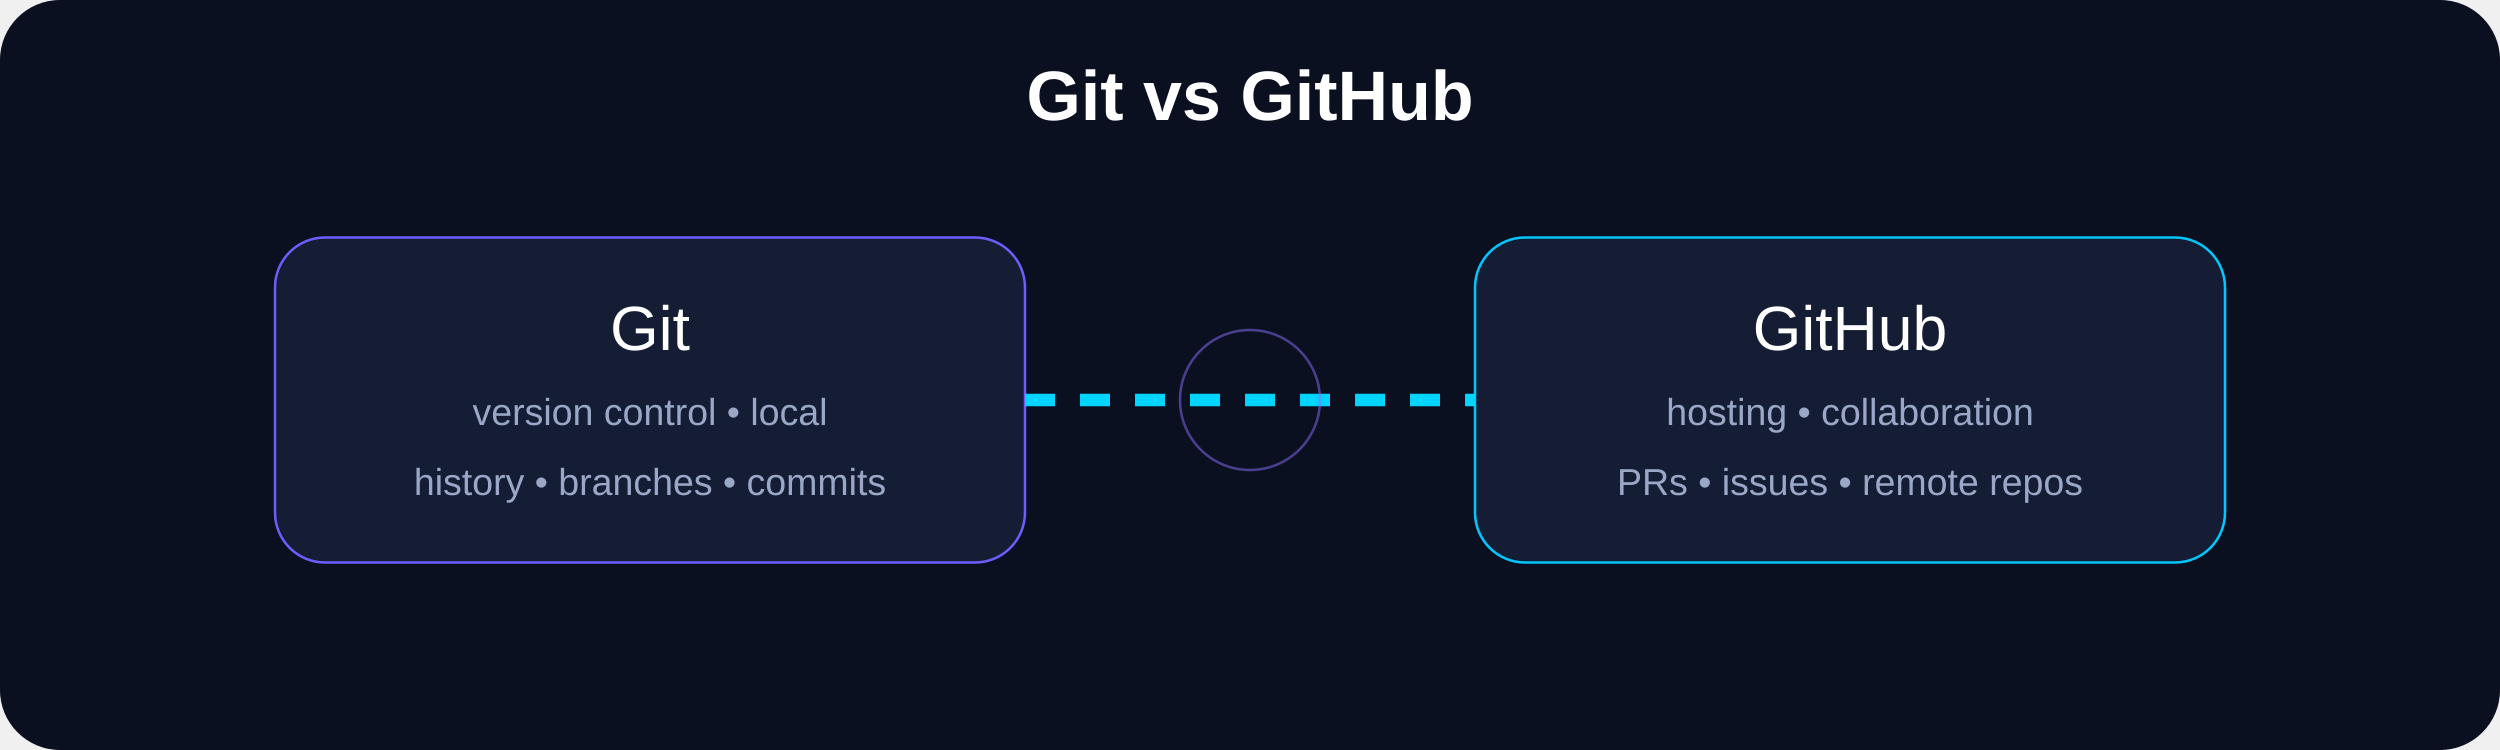
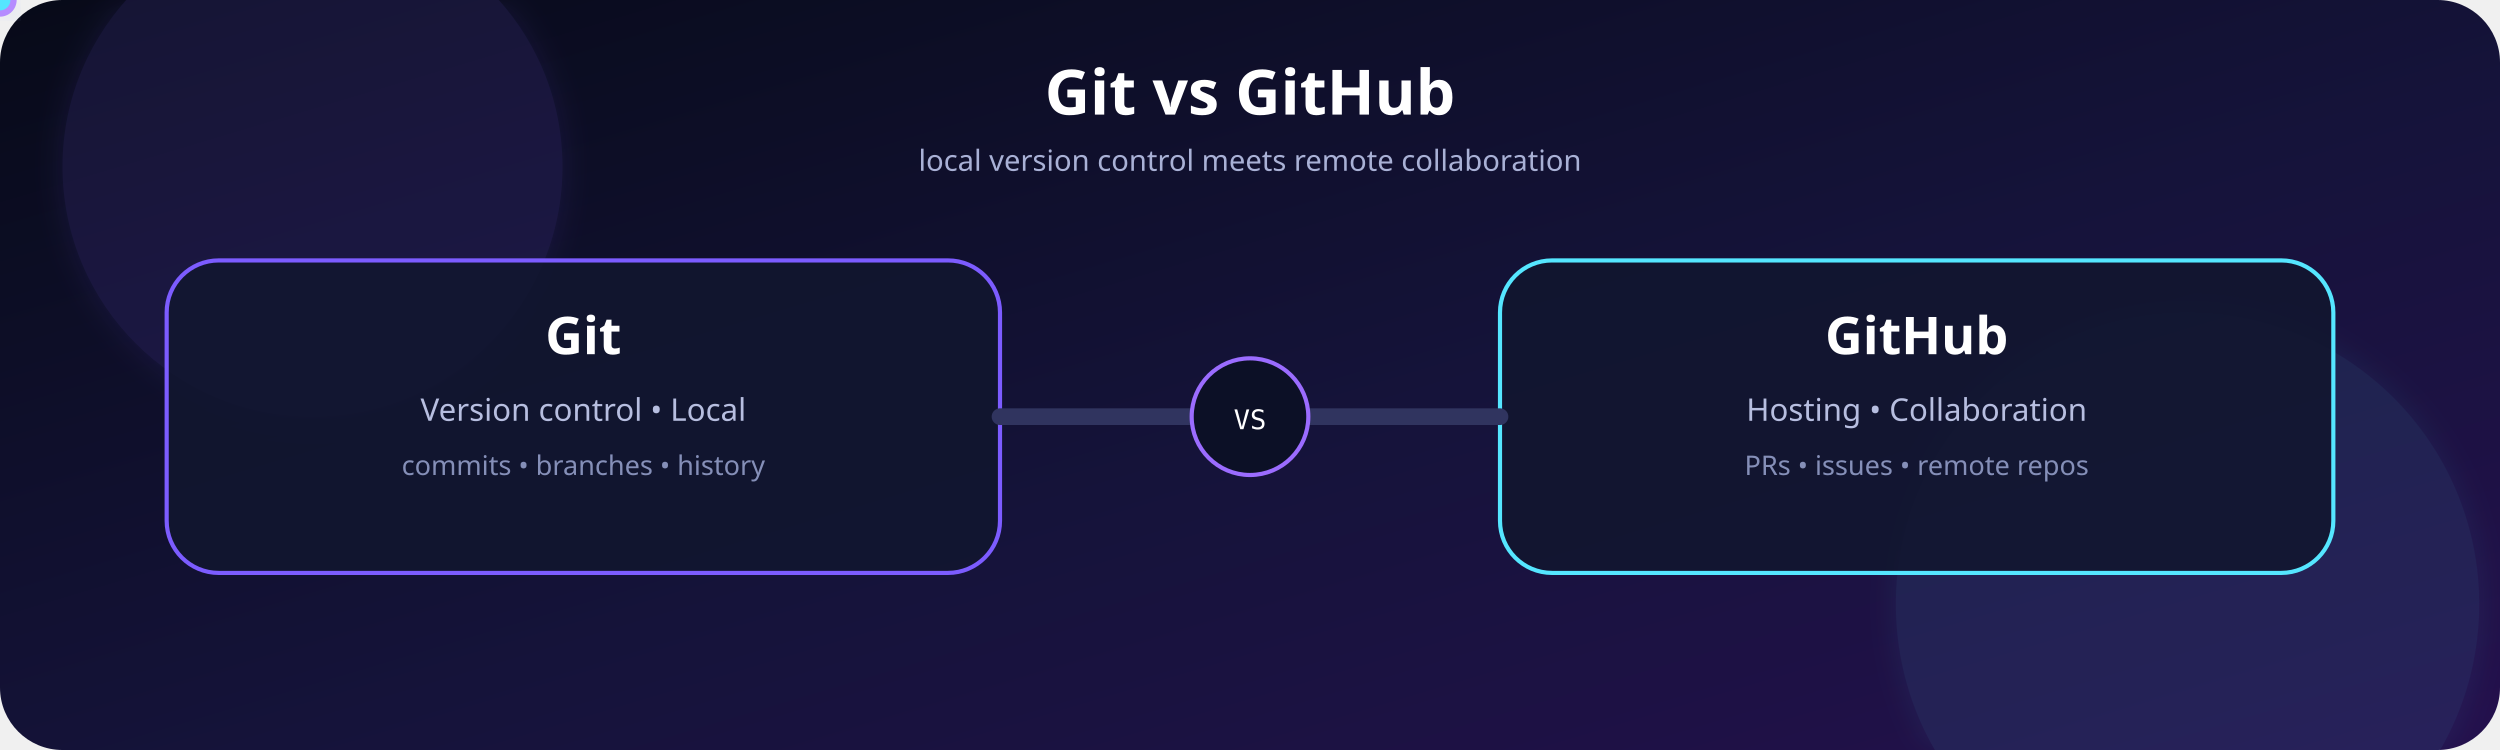
- <svg xmlns="http://www.w3.org/2000/svg" viewBox="0 0 1000 300">
-   <rect width="1000" height="300" rx="24" fill="#0b1020" />
-   <text x="500" y="48" text-anchor="middle" fill="white" font-family="Arial" font-size="28" font-weight="700">Git vs GitHub</text>
-   <g font-family="Arial" text-anchor="middle">
-     <rect x="110" y="95" width="300" height="130" rx="20" fill="#151d35" stroke="#6d5dfc" />
-     <text x="260" y="140" fill="white" font-size="25">Git</text>
-     <text x="260" y="170" fill="#9aa7c7" font-size="15">version control • local</text>
-     <text x="260" y="198" fill="#9aa7c7" font-size="15">history • branches • commits</text>
-     <rect x="590" y="95" width="300" height="130" rx="20" fill="#151d35" stroke="#00c8ff" />
-     <text x="740" y="140" fill="white" font-size="25">GitHub</text>
-     <text x="740" y="170" fill="#9aa7c7" font-size="15">hosting • collaboration</text>
-     <text x="740" y="198" fill="#9aa7c7" font-size="15">PRs • issues • remote repos</text>
+ <svg xmlns="http://www.w3.org/2000/svg" viewBox="0 0 1200 360">
+   <defs>
+     <linearGradient id="bg" x2="1" y2="1">
+       <stop stop-color="#070A18" />
+       <stop offset=".55" stop-color="#15133A" />
+       <stop offset="1" stop-color="#24104D" />
+     </linearGradient>
+     <linearGradient id="flow">
+       <stop stop-color="#7C5CFF" />
+       <stop offset="1" stop-color="#55E6FF" />
+     </linearGradient>
+     <filter id="g">
+       <feGaussianBlur stdDeviation="7" result="b" />
+       <feMerge>
+         <feMergeNode in="b" />
+         <feMergeNode in="SourceGraphic" />
+       </feMerge>
+     </filter>
+   </defs>
+   <rect width="1200" height="360" rx="30" fill="url(#bg)" />
+   <circle cx="150" cy="80" r="120" fill="#7C5CFF" opacity=".12" filter="url(#g)" />
+   <circle cx="1050" cy="290" r="140" fill="#55E6FF" opacity=".08" filter="url(#g)" />
+   <text x="600" y="55" text-anchor="middle" fill="white" font-family="system-ui" font-size="30" font-weight="800">Git vs GitHub</text>
+   <text x="600" y="82" text-anchor="middle" fill="#A9B1D6" font-family="system-ui" font-size="14">local version control meets remote collaboration</text>
+   <g font-family="system-ui">
+     <rect x="80" y="125" width="400" height="150" rx="25" fill="#11162F" fill-opacity=".88" stroke="#7C5CFF" stroke-width="2" />
+     <text x="280" y="170" text-anchor="middle" fill="white" font-size="25" font-weight="800">Git</text>
+     <text x="280" y="202" text-anchor="middle" fill="#B7BEE0" font-size="15">Version control • Local</text>
+     <text x="280" y="228" text-anchor="middle" fill="#858FB8" font-size="13">commits • branches • history</text>
+     <rect x="720" y="125" width="400" height="150" rx="25" fill="#11162F" fill-opacity=".88" stroke="#55E6FF" stroke-width="2" />
+     <text x="920" y="170" text-anchor="middle" fill="white" font-size="25" font-weight="800">GitHub</text>
+     <text x="920" y="202" text-anchor="middle" fill="#B7BEE0" font-size="15">Hosting • Collaboration</text>
+     <text x="920" y="228" text-anchor="middle" fill="#858FB8" font-size="13">PRs • issues • remote repos</text>
  </g>
-   <path d="M410 160H590" stroke="#00d4ff" stroke-width="5" stroke-dasharray="12 10">
-     <animate attributeName="stroke-dashoffset" from="0" to="44" dur="1s" repeatCount="indefinite" />
+   <path d="M480 200H720" stroke="#30345F" stroke-width="8" stroke-linecap="round" />
+   <path d="M480 200H720" stroke="url(#flow)" stroke-width="3" stroke-dasharray="12 12">
+     <animate attributeName="stroke-dashoffset" from="0" to="-48" dur="1s" repeatCount="indefinite" />
  </path>
-   <circle cx="500" cy="160" r="28" fill="none" stroke="#8a6cff" opacity=".5">
-     <animate attributeName="r" values="18;42;18" dur="2s" repeatCount="indefinite" />
+   <g filter="url(#g)">
+     <circle r="8" fill="#B58CFF">
+       <animateMotion dur="2.2s" repeatCount="indefinite" path="M480 200H720" />
+     </circle>
+     <circle r="5" fill="#55E6FF">
+       <animateMotion dur="2.2s" begin=".8s" repeatCount="indefinite" path="M480 200H720" />
+     </circle>
+   </g>
+   <circle cx="600" cy="200" r="28" fill="#0C1026" stroke="#9B6CFF" stroke-width="2">
+     <animate attributeName="r" values="24;34;24" dur="2s" repeatCount="indefinite" />
  </circle>
+   <text x="600" y="206" text-anchor="middle" fill="white" font-family="monospace" font-size="13">VS</text>
</svg>
